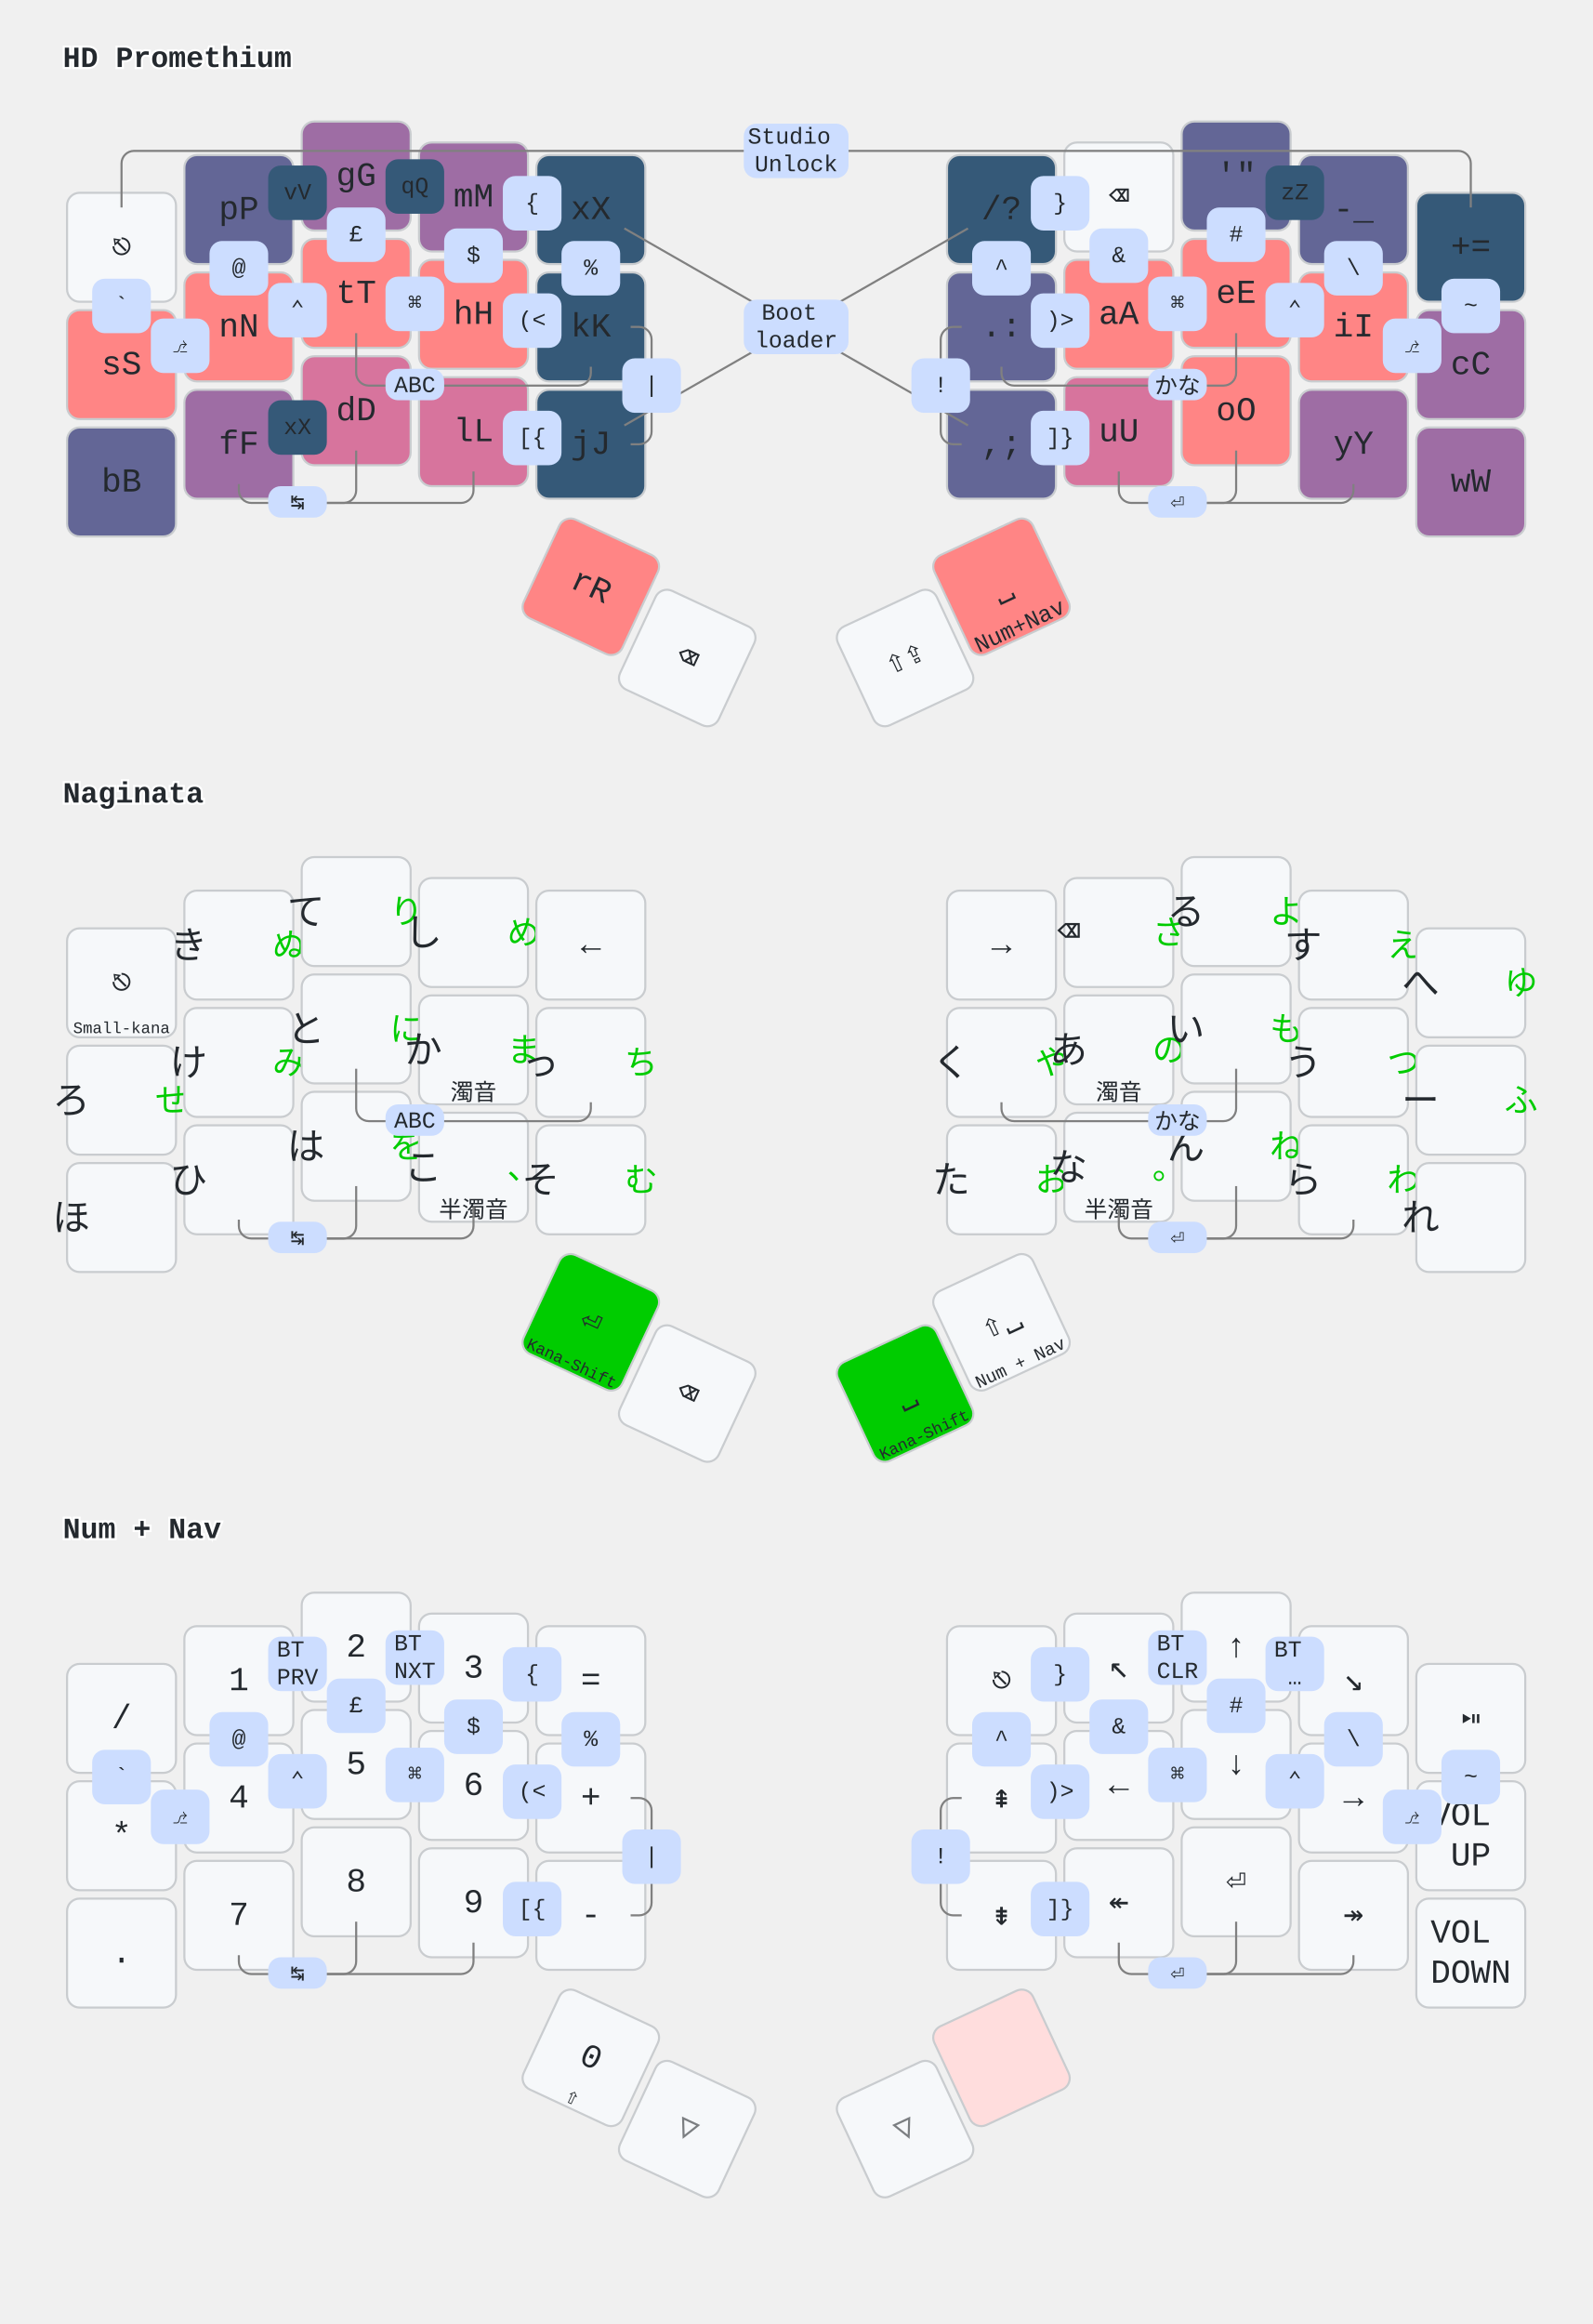
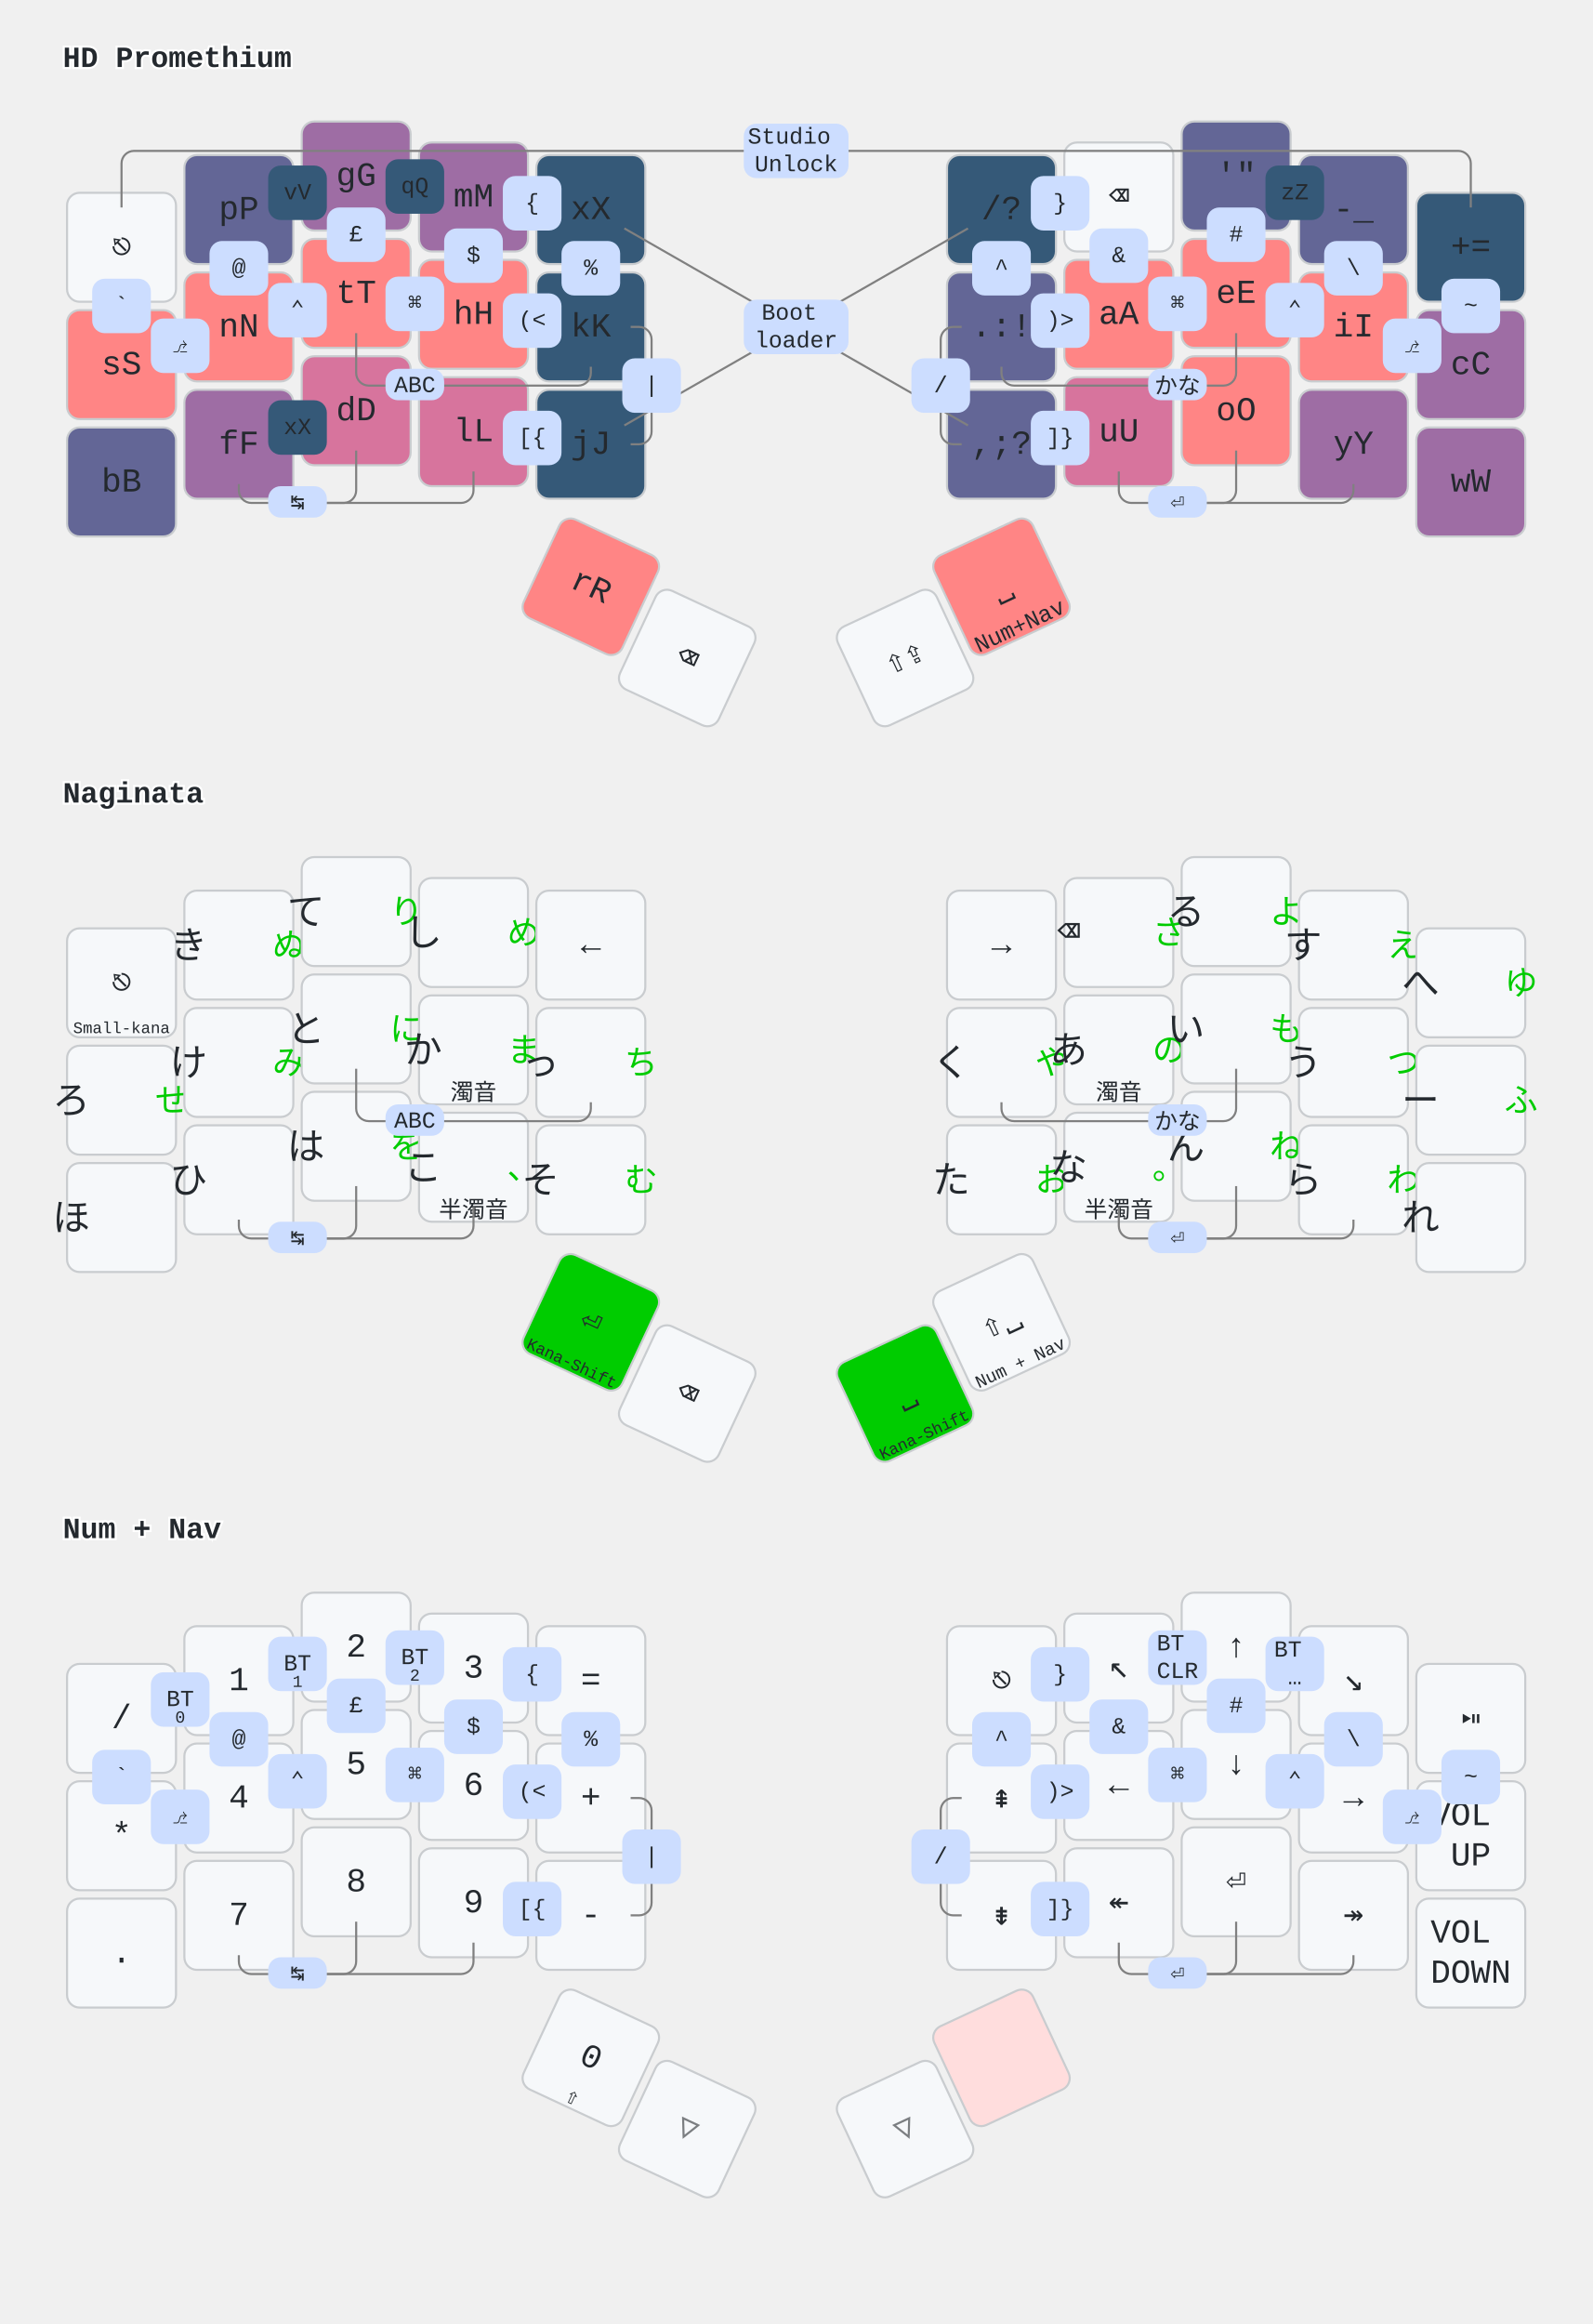
<svg xmlns="http://www.w3.org/2000/svg" width="760" height="1109" viewBox="0 0 760 1109" class="keymap">
  <style>/* inherit to force styles through use tags*/
svg path {
    fill: inherit;
}
/* font and background color specifications */
svg.keymap {
    font-family: SFMono-Regular,Consolas,Liberation Mono,Menlo,monospace;
    font-size: 14px;
    font-kerning: normal;
    text-rendering: optimizeLegibility;
    fill: #24292e;
}

/* default key styling */
rect.key {
    fill: #f6f8fa;
    stroke: #c9cccf;
    stroke-width: 1;
}

/* color accent for combo boxes */
rect.combo {
    fill: #cdf;
}

/* color accent for held keys */
rect.held, rect.combo.held {
    fill: #fdd;
}

/* color accent for ghost (optional) keys */
rect.ghost, rect.combo.ghost {
    stroke-dasharray: 4, 4;
    stroke-width: 2;
}

text {
    text-anchor: middle;
    dominant-baseline: middle;
}

/* styling for layer labels */
text.label {
    font-weight: bold;
    text-anchor: start;
    stroke: white;
    stroke-width: 2;
    paint-order: stroke;
}

text.tap {
    font-size: 16px;
}

/* styling for combo tap, and key hold/shifted label text */
text.combo, text.hold, text.shifted {
    font-size: 11px;
}

text.hold {
    text-anchor: middle;
    dominant-baseline: auto;
}

text.shifted {
    text-anchor: middle;
    dominant-baseline: hanging;
}

/* styling for hold/shifted label text in combo box */
text.combo.hold, text.combo.shifted {
    font-size: 8px;
}

/* lighter symbol for transparent keys */
text.trans {
    fill: #7b7e81;
}

/* styling for combo dendrons */
path.combo {
    stroke-width: 1;
    stroke: gray;
    fill: none;
}

/* Start Tabler Icons Cleanup */
/* cannot use height/width with glyphs */
.icon-tabler &gt; path {
    fill: inherit;
    stroke: inherit;
}
/* hide tabler's default box */
.icon-tabler &gt; path[stroke="none"][fill="none"] {
    visibility: collapse;
}

rect.low {
    fill: #355978;
}
rect.medium-low {
    fill: #636696;
}
rect.medium {
    fill: #9E6DA4;
}
rect.medium-high {
    fill: #D7749D;
}
rect.high {
    fill: #FF8585;
}

/* green styling for Naginata kana-shift */
rect.kshift {
    fill: #00CC00;
}
text.left {
    font-size: 18px;
    translate: 16px 7px;
}
text.right {
    fill: #00CC00;
    font-size: 16px;
    translate: -16px -10px;
}
</style>
  <g transform="translate(30, 0)" class="layer-HD Promethium">
    <text x="0" y="28" class="label" id="HD-Promethium">HD Promethium</text>
    <g transform="translate(0, 56)">
      <g transform="translate(28, 62)" class="key keypos-0">
        <rect rx="6" ry="6" x="-26" y="-26" width="52" height="52" class="key" />
        <text x="0" y="0" class="key tap">⎋</text>
      </g>
      <g transform="translate(84, 44)" class="key medium-low keypos-1">
        <rect rx="6" ry="6" x="-26" y="-26" width="52" height="52" class="key medium-low" />
        <text x="0" y="0" class="key medium-low tap">pP</text>
      </g>
      <g transform="translate(140, 28)" class="key medium keypos-2">
        <rect rx="6" ry="6" x="-26" y="-26" width="52" height="52" class="key medium" />
        <text x="0" y="0" class="key medium tap">gG</text>
      </g>
      <g transform="translate(196, 38)" class="key medium keypos-3">
        <rect rx="6" ry="6" x="-26" y="-26" width="52" height="52" class="key medium" />
        <text x="0" y="0" class="key medium tap">mM</text>
      </g>
      <g transform="translate(252, 44)" class="key low keypos-4">
        <rect rx="6" ry="6" x="-26" y="-26" width="52" height="52" class="key low" />
        <text x="0" y="0" class="key low tap">xX</text>
      </g>
      <g transform="translate(448, 44)" class="key low keypos-5">
        <rect rx="6" ry="6" x="-26" y="-26" width="52" height="52" class="key low" />
        <text x="0" y="0" class="key low tap">/?</text>
      </g>
      <g transform="translate(504, 38)" class="key keypos-6">
        <rect rx="6" ry="6" x="-26" y="-26" width="52" height="52" class="key" />
        <text x="0" y="0" class="key tap">⌫</text>
      </g>
      <g transform="translate(560, 28)" class="key medium-low keypos-7">
        <rect rx="6" ry="6" x="-26" y="-26" width="52" height="52" class="key medium-low" />
        <text x="0" y="0" class="key medium-low tap">'"</text>
      </g>
      <g transform="translate(616, 44)" class="key medium-low keypos-8">
        <rect rx="6" ry="6" x="-26" y="-26" width="52" height="52" class="key medium-low" />
        <text x="0" y="0" class="key medium-low tap">-_</text>
      </g>
      <g transform="translate(672, 62)" class="key low keypos-9">
        <rect rx="6" ry="6" x="-26" y="-26" width="52" height="52" class="key low" />
        <text x="0" y="0" class="key low tap">+=</text>
      </g>
      <g transform="translate(28, 118)" class="key high keypos-10">
        <rect rx="6" ry="6" x="-26" y="-26" width="52" height="52" class="key high" />
        <text x="0" y="0" class="key high tap">sS</text>
      </g>
      <g transform="translate(84, 100)" class="key high keypos-11">
        <rect rx="6" ry="6" x="-26" y="-26" width="52" height="52" class="key high" />
        <text x="0" y="0" class="key high tap">nN</text>
      </g>
      <g transform="translate(140, 84)" class="key high keypos-12">
        <rect rx="6" ry="6" x="-26" y="-26" width="52" height="52" class="key high" />
        <text x="0" y="0" class="key high tap">tT</text>
      </g>
      <g transform="translate(196, 94)" class="key high keypos-13">
        <rect rx="6" ry="6" x="-26" y="-26" width="52" height="52" class="key high" />
        <text x="0" y="0" class="key high tap">hH</text>
      </g>
      <g transform="translate(252, 100)" class="key low keypos-14">
        <rect rx="6" ry="6" x="-26" y="-26" width="52" height="52" class="key low" />
        <text x="0" y="0" class="key low tap">kK</text>
      </g>
      <g transform="translate(448, 100)" class="key medium-low keypos-15">
        <rect rx="6" ry="6" x="-26" y="-26" width="52" height="52" class="key medium-low" />
-         <text x="0" y="0" class="key medium-low tap">.:</text>
+         <text x="0" y="0" class="key medium-low tap">.:!</text>
      </g>
      <g transform="translate(504, 94)" class="key high keypos-16">
        <rect rx="6" ry="6" x="-26" y="-26" width="52" height="52" class="key high" />
        <text x="0" y="0" class="key high tap">aA</text>
      </g>
      <g transform="translate(560, 84)" class="key high keypos-17">
        <rect rx="6" ry="6" x="-26" y="-26" width="52" height="52" class="key high" />
        <text x="0" y="0" class="key high tap">eE</text>
      </g>
      <g transform="translate(616, 100)" class="key high keypos-18">
        <rect rx="6" ry="6" x="-26" y="-26" width="52" height="52" class="key high" />
        <text x="0" y="0" class="key high tap">iI</text>
      </g>
      <g transform="translate(672, 118)" class="key medium keypos-19">
        <rect rx="6" ry="6" x="-26" y="-26" width="52" height="52" class="key medium" />
        <text x="0" y="0" class="key medium tap">cC</text>
      </g>
      <g transform="translate(28, 174)" class="key medium-low keypos-20">
        <rect rx="6" ry="6" x="-26" y="-26" width="52" height="52" class="key medium-low" />
        <text x="0" y="0" class="key medium-low tap">bB</text>
      </g>
      <g transform="translate(84, 156)" class="key medium keypos-21">
        <rect rx="6" ry="6" x="-26" y="-26" width="52" height="52" class="key medium" />
        <text x="0" y="0" class="key medium tap">fF</text>
      </g>
      <g transform="translate(140, 140)" class="key medium-high keypos-22">
        <rect rx="6" ry="6" x="-26" y="-26" width="52" height="52" class="key medium-high" />
        <text x="0" y="0" class="key medium-high tap">dD</text>
      </g>
      <g transform="translate(196, 150)" class="key medium-high keypos-23">
        <rect rx="6" ry="6" x="-26" y="-26" width="52" height="52" class="key medium-high" />
        <text x="0" y="0" class="key medium-high tap">lL</text>
      </g>
      <g transform="translate(252, 156)" class="key low keypos-24">
        <rect rx="6" ry="6" x="-26" y="-26" width="52" height="52" class="key low" />
        <text x="0" y="0" class="key low tap">jJ</text>
      </g>
      <g transform="translate(448, 156)" class="key medium-low keypos-25">
        <rect rx="6" ry="6" x="-26" y="-26" width="52" height="52" class="key medium-low" />
-         <text x="0" y="0" class="key medium-low tap">,;</text>
+         <text x="0" y="0" class="key medium-low tap">,;?</text>
      </g>
      <g transform="translate(504, 150)" class="key medium-high keypos-26">
        <rect rx="6" ry="6" x="-26" y="-26" width="52" height="52" class="key medium-high" />
        <text x="0" y="0" class="key medium-high tap">uU</text>
      </g>
      <g transform="translate(560, 140)" class="key high keypos-27">
        <rect rx="6" ry="6" x="-26" y="-26" width="52" height="52" class="key high" />
        <text x="0" y="0" class="key high tap">oO</text>
      </g>
      <g transform="translate(616, 156)" class="key medium keypos-28">
        <rect rx="6" ry="6" x="-26" y="-26" width="52" height="52" class="key medium" />
        <text x="0" y="0" class="key medium tap">yY</text>
      </g>
      <g transform="translate(672, 174)" class="key medium keypos-29">
        <rect rx="6" ry="6" x="-26" y="-26" width="52" height="52" class="key medium" />
        <text x="0" y="0" class="key medium tap">wW</text>
      </g>
      <g transform="translate(252, 224) rotate(25.0)" class="key high keypos-30">
        <rect rx="6" ry="6" x="-26" y="-26" width="52" height="52" class="key high" />
        <text x="0" y="0" class="key high tap">rR</text>
      </g>
      <g transform="translate(298, 258) rotate(25.0)" class="key keypos-31">
        <rect rx="6" ry="6" x="-26" y="-26" width="52" height="52" class="key" />
        <text x="0" y="0" class="key tap">⌫</text>
      </g>
      <g transform="translate(402, 258) rotate(-25.0)" class="key keypos-32">
        <rect rx="6" ry="6" x="-26" y="-26" width="52" height="52" class="key" />
        <text x="0" y="0" class="key tap">⇧⇪</text>
      </g>
      <g transform="translate(448, 224) rotate(-25.0)" class="key high keypos-33">
        <rect rx="6" ry="6" x="-26" y="-26" width="52" height="52" class="key high" />
        <text x="0" y="0" class="key high tap">⎵</text>
        <text x="0" y="24" class="key high hold">Num+Nav</text>
      </g>
      <g class="combo combopos-0">
        <path d="M350,16 h-316 a6.0,6.0 0 0 0 -6.0,6.0 v21" class="combo" />
        <path d="M350,16 h316 a6.0,6.0 0 0 1 6.0,6.0 v21" class="combo" />
        <rect rx="6" ry="6" x="325" y="3" width="50" height="26" class="combo" />
        <text x="350" y="16" class="combo tap">
          <tspan x="350" dy="-0.6em">Studio</tspan>
          <tspan x="350" dy="1.2em">Unlock</tspan>
        </text>
      </g>
      <g class="combo combopos-1">
        <path d="M350,100 l-82,-47" class="combo" />
        <path d="M350,100 l82,-47" class="combo" />
        <path d="M350,100 l-82,47" class="combo" />
        <path d="M350,100 l82,47" class="combo" />
        <rect rx="6" ry="6" x="325" y="87" width="50" height="26" class="combo" />
        <text x="350" y="100" class="combo tap">
          <tspan x="350" dy="-0.6em">Boot</tspan>
          <tspan x="350" dy="1.2em">loader</tspan>
        </text>
      </g>
      <g class="combo combopos-2">
        <path d="M532,128 h-78 a6.0,6.0 0 0 1 -6.0,-6.0 v-3" class="combo" />
        <path d="M532,128 h22 a6.0,6.0 0 0 0 6.0,-6.0 v-19" class="combo" />
        <rect rx="6" ry="6" x="518" y="120" width="28" height="15" class="combo" />
        <text x="532" y="128" class="combo tap">かな</text>
      </g>
      <g class="combo combopos-3">
        <path d="M168,128 h78 a6.0,6.0 0 0 0 6.0,-6.0 v-3" class="combo" />
        <path d="M168,128 h-22 a6.0,6.0 0 0 1 -6.0,-6.0 v-19" class="combo" />
        <rect rx="6" ry="6" x="154" y="120" width="28" height="15" class="combo" />
        <text x="168" y="128" class="combo tap">ABC</text>
      </g>
      <g class="combo combopos-4">
        <path d="M112,184 h78 a6.0,6.0 0 0 0 6.0,-6.0 v-9" class="combo" />
        <path d="M112,184 h22 a6.0,6.0 0 0 0 6.0,-6.0 v-19" class="combo" />
        <path d="M112,184 h-22 a6.0,6.0 0 0 1 -6.0,-6.0 v-3" class="combo" />
        <rect rx="6" ry="6" x="98" y="176" width="28" height="15" class="combo" />
        <text x="112" y="184" class="combo tap">↹</text>
      </g>
      <g class="combo combopos-5">
        <path d="M532,184 h-22 a6.0,6.0 0 0 1 -6.0,-6.0 v-9" class="combo" />
        <path d="M532,184 h22 a6.0,6.0 0 0 0 6.0,-6.0 v-19" class="combo" />
        <path d="M532,184 h78 a6.0,6.0 0 0 0 6.0,-6.0 v-3" class="combo" />
        <rect rx="6" ry="6" x="518" y="176" width="28" height="15" class="combo" />
        <text x="532" y="184" class="combo tap">⏎</text>
      </g>
      <g class="combo combopos-6">
        <rect rx="6" ry="6" x="42" y="96" width="28" height="26" class="combo" />
        <text x="56" y="109" class="combo tap">⎇</text>
      </g>
      <g class="combo combopos-7">
        <rect rx="6" ry="6" x="98" y="79" width="28" height="26" class="combo" />
        <text x="112" y="92" class="combo tap">⌃</text>
      </g>
      <g class="combo combopos-8">
        <rect rx="6" ry="6" x="154" y="76" width="28" height="26" class="combo" />
        <text x="168" y="89" class="combo tap">⌘</text>
      </g>
      <g class="combo combopos-9">
        <rect rx="6" ry="6" x="630" y="96" width="28" height="26" class="combo" />
        <text x="644" y="109" class="combo tap">⎇</text>
      </g>
      <g class="combo combopos-10">
        <rect rx="6" ry="6" x="574" y="79" width="28" height="26" class="combo" />
        <text x="588" y="92" class="combo tap">⌃</text>
      </g>
      <g class="combo combopos-11">
        <rect rx="6" ry="6" x="518" y="76" width="28" height="26" class="combo" />
        <text x="532" y="89" class="combo tap">⌘</text>
      </g>
      <g class="combo low combopos-12">
        <rect rx="6" ry="6" x="154" y="20" width="28" height="26" class="combo low" />
        <text x="168" y="33" class="combo low tap">qQ</text>
      </g>
      <g class="combo low combopos-13">
        <rect rx="6" ry="6" x="574" y="23" width="28" height="26" class="combo low" />
        <text x="588" y="36" class="combo low tap">zZ</text>
      </g>
      <g class="combo low combopos-14">
        <rect rx="6" ry="6" x="98" y="23" width="28" height="26" class="combo low" />
        <text x="112" y="36" class="combo low tap">vV</text>
      </g>
      <g class="combo low combopos-15">
        <rect rx="6" ry="6" x="98" y="135" width="28" height="26" class="combo low" />
        <text x="112" y="148" class="combo low tap">xX</text>
      </g>
      <g class="combo combopos-16">
        <rect rx="6" ry="6" x="14" y="77" width="28" height="26" class="combo" />
        <text x="28" y="90" class="combo tap">`</text>
      </g>
      <g class="combo combopos-17">
        <rect rx="6" ry="6" x="70" y="59" width="28" height="26" class="combo" />
        <text x="84" y="72" class="combo tap">@</text>
      </g>
      <g class="combo combopos-18">
        <rect rx="6" ry="6" x="126" y="43" width="28" height="26" class="combo" />
        <text x="140" y="56" class="combo tap">£</text>
      </g>
      <g class="combo combopos-19">
        <rect rx="6" ry="6" x="182" y="53" width="28" height="26" class="combo" />
        <text x="196" y="66" class="combo tap">$</text>
      </g>
      <g class="combo combopos-20">
        <rect rx="6" ry="6" x="238" y="59" width="28" height="26" class="combo" />
        <text x="252" y="72" class="combo tap">%</text>
      </g>
      <g class="combo combopos-21">
        <path d="M281,128 v-22 a6.0,6.0 0 0 0 -6.0,-6.0 h-4" class="combo" />
        <path d="M281,128 v22 a6.0,6.0 0 0 1 -6.0,6.0 h-4" class="combo" />
        <rect rx="6" ry="6" x="267" y="115" width="28" height="26" class="combo" />
        <text x="281" y="128" class="combo tap">|</text>
      </g>
      <g class="combo combopos-22">
        <path d="M419,128 v-22 a6.0,6.0 0 0 1 6.0,-6.0 h4" class="combo" />
        <path d="M419,128 v22 a6.0,6.0 0 0 0 6.0,6.0 h4" class="combo" />
        <rect rx="6" ry="6" x="405" y="115" width="28" height="26" class="combo" />
-         <text x="419" y="128" class="combo tap">!</text>
+         <text x="419" y="128" class="combo tap">/</text>
      </g>
      <g class="combo combopos-23">
        <rect rx="6" ry="6" x="434" y="59" width="28" height="26" class="combo" />
        <text x="448" y="72" class="combo tap">^</text>
      </g>
      <g class="combo combopos-24">
        <rect rx="6" ry="6" x="490" y="53" width="28" height="26" class="combo" />
        <text x="504" y="66" class="combo tap">&amp;</text>
      </g>
      <g class="combo combopos-25">
        <rect rx="6" ry="6" x="546" y="43" width="28" height="26" class="combo" />
        <text x="560" y="56" class="combo tap">#</text>
      </g>
      <g class="combo combopos-26">
        <rect rx="6" ry="6" x="602" y="59" width="28" height="26" class="combo" />
        <text x="616" y="72" class="combo tap">\</text>
      </g>
      <g class="combo combopos-27">
        <rect rx="6" ry="6" x="658" y="77" width="28" height="26" class="combo" />
        <text x="672" y="90" class="combo tap">~</text>
      </g>
      <g class="combo combopos-28">
        <rect rx="6" ry="6" x="210" y="28" width="28" height="26" class="combo" />
        <text x="224" y="41" class="combo tap">{</text>
      </g>
      <g class="combo combopos-29">
        <rect rx="6" ry="6" x="462" y="28" width="28" height="26" class="combo" />
        <text x="476" y="41" class="combo tap">}</text>
      </g>
      <g class="combo combopos-30">
        <rect rx="6" ry="6" x="210" y="84" width="28" height="26" class="combo" />
        <text x="224" y="97" class="combo tap">(&lt;</text>
      </g>
      <g class="combo combopos-31">
        <rect rx="6" ry="6" x="462" y="84" width="28" height="26" class="combo" />
        <text x="476" y="97" class="combo tap">)&gt;</text>
      </g>
      <g class="combo combopos-32">
        <rect rx="6" ry="6" x="210" y="140" width="28" height="26" class="combo" />
        <text x="224" y="153" class="combo tap">[{</text>
      </g>
      <g class="combo combopos-33">
        <rect rx="6" ry="6" x="462" y="140" width="28" height="26" class="combo" />
        <text x="476" y="153" class="combo tap">]}</text>
      </g>
    </g>
  </g>
  <g transform="translate(30, 351)" class="layer-Naginata">
    <text x="0" y="28" class="label" id="Naginata">Naginata</text>
    <g transform="translate(0, 56)">
      <g transform="translate(28, 62)" class="key keypos-0">
        <rect rx="6" ry="6" x="-26" y="-26" width="52" height="52" class="key" />
        <text x="0" y="0" class="key tap">⎋</text>
        <text x="0" y="24" class="key hold">
          <tspan style="font-size: 70%">Small-kana</tspan>
        </text>
      </g>
      <g transform="translate(84, 44)" class="key keypos-1">
        <rect rx="6" ry="6" x="-26" y="-26" width="52" height="52" class="key" />
        <text x="-24" y="0" class="key left">き</text>
        <text x="24" y="0" class="key right">ぬ</text>
      </g>
      <g transform="translate(140, 28)" class="key keypos-2">
        <rect rx="6" ry="6" x="-26" y="-26" width="52" height="52" class="key" />
        <text x="-24" y="0" class="key left">て</text>
        <text x="24" y="0" class="key right">り</text>
      </g>
      <g transform="translate(196, 38)" class="key keypos-3">
        <rect rx="6" ry="6" x="-26" y="-26" width="52" height="52" class="key" />
        <text x="-24" y="0" class="key left">し</text>
        <text x="24" y="0" class="key right">め</text>
      </g>
      <g transform="translate(252, 44)" class="key keypos-4">
        <rect rx="6" ry="6" x="-26" y="-26" width="52" height="52" class="key" />
        <text x="0" y="0" class="key tap">←</text>
      </g>
      <g transform="translate(448, 44)" class="key keypos-5">
        <rect rx="6" ry="6" x="-26" y="-26" width="52" height="52" class="key" />
        <text x="0" y="0" class="key tap">→</text>
      </g>
      <g transform="translate(504, 38)" class="key keypos-6">
        <rect rx="6" ry="6" x="-26" y="-26" width="52" height="52" class="key" />
        <text x="-24" y="0" class="key left">⌫</text>
        <text x="24" y="0" class="key right">さ</text>
      </g>
      <g transform="translate(560, 28)" class="key keypos-7">
        <rect rx="6" ry="6" x="-26" y="-26" width="52" height="52" class="key" />
        <text x="-24" y="0" class="key left">る</text>
        <text x="24" y="0" class="key right">よ</text>
      </g>
      <g transform="translate(616, 44)" class="key keypos-8">
        <rect rx="6" ry="6" x="-26" y="-26" width="52" height="52" class="key" />
        <text x="-24" y="0" class="key left">す</text>
        <text x="24" y="0" class="key right">え</text>
      </g>
      <g transform="translate(672, 62)" class="key keypos-9">
        <rect rx="6" ry="6" x="-26" y="-26" width="52" height="52" class="key" />
        <text x="-24" y="0" class="key left">へ</text>
        <text x="24" y="0" class="key right">ゆ</text>
      </g>
      <g transform="translate(28, 118)" class="key keypos-10">
        <rect rx="6" ry="6" x="-26" y="-26" width="52" height="52" class="key" />
        <text x="-24" y="0" class="key left">ろ</text>
        <text x="24" y="0" class="key right">せ</text>
      </g>
      <g transform="translate(84, 100)" class="key keypos-11">
        <rect rx="6" ry="6" x="-26" y="-26" width="52" height="52" class="key" />
        <text x="-24" y="0" class="key left">け</text>
        <text x="24" y="0" class="key right">み</text>
      </g>
      <g transform="translate(140, 84)" class="key keypos-12">
        <rect rx="6" ry="6" x="-26" y="-26" width="52" height="52" class="key" />
        <text x="-24" y="0" class="key left">と</text>
        <text x="24" y="0" class="key right">に</text>
      </g>
      <g transform="translate(196, 94)" class="key keypos-13">
        <rect rx="6" ry="6" x="-26" y="-26" width="52" height="52" class="key" />
        <text x="0" y="24" class="key hold">濁音</text>
        <text x="-24" y="0" class="key left">か</text>
        <text x="24" y="0" class="key right">ま</text>
      </g>
      <g transform="translate(252, 100)" class="key keypos-14">
        <rect rx="6" ry="6" x="-26" y="-26" width="52" height="52" class="key" />
        <text x="-24" y="0" class="key left">っ</text>
        <text x="24" y="0" class="key right">ち</text>
      </g>
      <g transform="translate(448, 100)" class="key keypos-15">
        <rect rx="6" ry="6" x="-26" y="-26" width="52" height="52" class="key" />
        <text x="-24" y="0" class="key left">く</text>
        <text x="24" y="0" class="key right">や</text>
      </g>
      <g transform="translate(504, 94)" class="key keypos-16">
        <rect rx="6" ry="6" x="-26" y="-26" width="52" height="52" class="key" />
        <text x="0" y="24" class="key hold">濁音</text>
        <text x="-24" y="0" class="key left">あ</text>
        <text x="24" y="0" class="key right">の</text>
      </g>
      <g transform="translate(560, 84)" class="key keypos-17">
        <rect rx="6" ry="6" x="-26" y="-26" width="52" height="52" class="key" />
        <text x="-24" y="0" class="key left">い</text>
        <text x="24" y="0" class="key right">も</text>
      </g>
      <g transform="translate(616, 100)" class="key keypos-18">
        <rect rx="6" ry="6" x="-26" y="-26" width="52" height="52" class="key" />
        <text x="-24" y="0" class="key left">う</text>
        <text x="24" y="0" class="key right">つ</text>
      </g>
      <g transform="translate(672, 118)" class="key keypos-19">
        <rect rx="6" ry="6" x="-26" y="-26" width="52" height="52" class="key" />
        <text x="-24" y="0" class="key left">ー</text>
        <text x="24" y="0" class="key right">ふ</text>
      </g>
      <g transform="translate(28, 174)" class="key keypos-20">
        <rect rx="6" ry="6" x="-26" y="-26" width="52" height="52" class="key" />
        <text x="-24" y="0" class="key left">ほ</text>
      </g>
      <g transform="translate(84, 156)" class="key keypos-21">
        <rect rx="6" ry="6" x="-26" y="-26" width="52" height="52" class="key" />
        <text x="-24" y="0" class="key left">ひ</text>
      </g>
      <g transform="translate(140, 140)" class="key keypos-22">
        <rect rx="6" ry="6" x="-26" y="-26" width="52" height="52" class="key" />
        <text x="-24" y="0" class="key left">は</text>
        <text x="24" y="0" class="key right">を</text>
      </g>
      <g transform="translate(196, 150)" class="key keypos-23">
        <rect rx="6" ry="6" x="-26" y="-26" width="52" height="52" class="key" />
        <text x="0" y="24" class="key hold">半濁音</text>
        <text x="-24" y="0" class="key left">こ</text>
        <text x="24" y="0" class="key right">、</text>
      </g>
      <g transform="translate(252, 156)" class="key keypos-24">
        <rect rx="6" ry="6" x="-26" y="-26" width="52" height="52" class="key" />
        <text x="-24" y="0" class="key left">そ</text>
        <text x="24" y="0" class="key right">む</text>
      </g>
      <g transform="translate(448, 156)" class="key keypos-25">
        <rect rx="6" ry="6" x="-26" y="-26" width="52" height="52" class="key" />
        <text x="-24" y="0" class="key left">た</text>
        <text x="24" y="0" class="key right">お</text>
      </g>
      <g transform="translate(504, 150)" class="key keypos-26">
        <rect rx="6" ry="6" x="-26" y="-26" width="52" height="52" class="key" />
        <text x="0" y="24" class="key hold">半濁音</text>
        <text x="-24" y="0" class="key left">な</text>
        <text x="24" y="0" class="key right">。</text>
      </g>
      <g transform="translate(560, 140)" class="key keypos-27">
        <rect rx="6" ry="6" x="-26" y="-26" width="52" height="52" class="key" />
        <text x="-24" y="0" class="key left">ん</text>
        <text x="24" y="0" class="key right">ね</text>
      </g>
      <g transform="translate(616, 156)" class="key keypos-28">
        <rect rx="6" ry="6" x="-26" y="-26" width="52" height="52" class="key" />
        <text x="-24" y="0" class="key left">ら</text>
        <text x="24" y="0" class="key right">わ</text>
      </g>
      <g transform="translate(672, 174)" class="key keypos-29">
        <rect rx="6" ry="6" x="-26" y="-26" width="52" height="52" class="key" />
        <text x="-24" y="0" class="key left">れ</text>
      </g>
      <g transform="translate(252, 224) rotate(25.0)" class="key kshift keypos-30">
        <rect rx="6" ry="6" x="-26" y="-26" width="52" height="52" class="key kshift" />
        <text x="0" y="0" class="key kshift tap">⏎</text>
        <text x="0" y="24" class="key kshift hold">
          <tspan style="font-size: 70%">Kana-Shift</tspan>
        </text>
      </g>
      <g transform="translate(298, 258) rotate(25.0)" class="key keypos-31">
        <rect rx="6" ry="6" x="-26" y="-26" width="52" height="52" class="key" />
        <text x="0" y="0" class="key tap">⌫</text>
      </g>
      <g transform="translate(402, 258) rotate(-25.0)" class="key kshift keypos-32">
        <rect rx="6" ry="6" x="-26" y="-26" width="52" height="52" class="key kshift" />
        <text x="0" y="0" class="key kshift tap">⎵</text>
        <text x="0" y="24" class="key kshift hold">
          <tspan style="font-size: 70%">Kana-Shift</tspan>
        </text>
      </g>
      <g transform="translate(448, 224) rotate(-25.0)" class="key keypos-33">
        <rect rx="6" ry="6" x="-26" y="-26" width="52" height="52" class="key" />
        <text x="0" y="0" class="key tap">⇧⎵</text>
        <a href="#Num--Nav">
          <text x="0" y="24" class="key hold layer-activator">
            <tspan style="font-size: 78%">Num + Nav</tspan>
          </text>
        </a>
      </g>
      <g class="combo combopos-0">
        <path d="M532,128 h-78 a6.0,6.0 0 0 1 -6.0,-6.0 v-3" class="combo" />
        <path d="M532,128 h22 a6.0,6.0 0 0 0 6.0,-6.0 v-19" class="combo" />
        <rect rx="6" ry="6" x="518" y="120" width="28" height="15" class="combo" />
        <text x="532" y="128" class="combo tap">かな</text>
      </g>
      <g class="combo combopos-1">
        <path d="M168,128 h78 a6.0,6.0 0 0 0 6.0,-6.0 v-3" class="combo" />
        <path d="M168,128 h-22 a6.0,6.0 0 0 1 -6.0,-6.0 v-19" class="combo" />
        <rect rx="6" ry="6" x="154" y="120" width="28" height="15" class="combo" />
        <text x="168" y="128" class="combo tap">ABC</text>
      </g>
      <g class="combo combopos-2">
        <path d="M112,184 h78 a6.0,6.0 0 0 0 6.0,-6.0 v-9" class="combo" />
        <path d="M112,184 h22 a6.0,6.0 0 0 0 6.0,-6.0 v-19" class="combo" />
        <path d="M112,184 h-22 a6.0,6.0 0 0 1 -6.0,-6.0 v-3" class="combo" />
        <rect rx="6" ry="6" x="98" y="176" width="28" height="15" class="combo" />
        <text x="112" y="184" class="combo tap">↹</text>
      </g>
      <g class="combo combopos-3">
        <path d="M532,184 h-22 a6.0,6.0 0 0 1 -6.0,-6.0 v-9" class="combo" />
        <path d="M532,184 h22 a6.0,6.0 0 0 0 6.0,-6.0 v-19" class="combo" />
        <path d="M532,184 h78 a6.0,6.0 0 0 0 6.0,-6.0 v-3" class="combo" />
        <rect rx="6" ry="6" x="518" y="176" width="28" height="15" class="combo" />
        <text x="532" y="184" class="combo tap">⏎</text>
      </g>
    </g>
  </g>
  <g transform="translate(30, 702)" class="layer-Num + Nav">
    <text x="0" y="28" class="label" id="Num--Nav">Num + Nav</text>
    <g transform="translate(0, 56)">
      <g transform="translate(28, 62)" class="key keypos-0">
        <rect rx="6" ry="6" x="-26" y="-26" width="52" height="52" class="key" />
        <text x="0" y="0" class="key tap">/</text>
      </g>
      <g transform="translate(84, 44)" class="key keypos-1">
        <rect rx="6" ry="6" x="-26" y="-26" width="52" height="52" class="key" />
        <text x="0" y="0" class="key tap">1</text>
      </g>
      <g transform="translate(140, 28)" class="key keypos-2">
        <rect rx="6" ry="6" x="-26" y="-26" width="52" height="52" class="key" />
        <text x="0" y="0" class="key tap">2</text>
      </g>
      <g transform="translate(196, 38)" class="key keypos-3">
        <rect rx="6" ry="6" x="-26" y="-26" width="52" height="52" class="key" />
        <text x="0" y="0" class="key tap">3</text>
      </g>
      <g transform="translate(252, 44)" class="key keypos-4">
        <rect rx="6" ry="6" x="-26" y="-26" width="52" height="52" class="key" />
        <text x="0" y="0" class="key tap">=</text>
      </g>
      <g transform="translate(448, 44)" class="key keypos-5">
        <rect rx="6" ry="6" x="-26" y="-26" width="52" height="52" class="key" />
        <text x="0" y="0" class="key tap">⎋</text>
      </g>
      <g transform="translate(504, 38)" class="key keypos-6">
        <rect rx="6" ry="6" x="-26" y="-26" width="52" height="52" class="key" />
        <text x="0" y="0" class="key tap">↖</text>
      </g>
      <g transform="translate(560, 28)" class="key keypos-7">
        <rect rx="6" ry="6" x="-26" y="-26" width="52" height="52" class="key" />
        <text x="0" y="0" class="key tap">↑</text>
      </g>
      <g transform="translate(616, 44)" class="key keypos-8">
        <rect rx="6" ry="6" x="-26" y="-26" width="52" height="52" class="key" />
        <text x="0" y="0" class="key tap">↘</text>
      </g>
      <g transform="translate(672, 62)" class="key keypos-9">
        <rect rx="6" ry="6" x="-26" y="-26" width="52" height="52" class="key" />
        <text x="0" y="0" class="key tap">⏯</text>
      </g>
      <g transform="translate(28, 118)" class="key keypos-10">
        <rect rx="6" ry="6" x="-26" y="-26" width="52" height="52" class="key" />
        <text x="0" y="0" class="key tap">*</text>
      </g>
      <g transform="translate(84, 100)" class="key keypos-11">
        <rect rx="6" ry="6" x="-26" y="-26" width="52" height="52" class="key" />
        <text x="0" y="0" class="key tap">4</text>
      </g>
      <g transform="translate(140, 84)" class="key keypos-12">
        <rect rx="6" ry="6" x="-26" y="-26" width="52" height="52" class="key" />
        <text x="0" y="0" class="key tap">5</text>
      </g>
      <g transform="translate(196, 94)" class="key keypos-13">
        <rect rx="6" ry="6" x="-26" y="-26" width="52" height="52" class="key" />
        <text x="0" y="0" class="key tap">6</text>
      </g>
      <g transform="translate(252, 100)" class="key keypos-14">
        <rect rx="6" ry="6" x="-26" y="-26" width="52" height="52" class="key" />
        <text x="0" y="0" class="key tap">+</text>
      </g>
      <g transform="translate(448, 100)" class="key keypos-15">
        <rect rx="6" ry="6" x="-26" y="-26" width="52" height="52" class="key" />
        <text x="0" y="0" class="key tap">⇞</text>
      </g>
      <g transform="translate(504, 94)" class="key keypos-16">
        <rect rx="6" ry="6" x="-26" y="-26" width="52" height="52" class="key" />
        <text x="0" y="0" class="key tap">←</text>
      </g>
      <g transform="translate(560, 84)" class="key keypos-17">
        <rect rx="6" ry="6" x="-26" y="-26" width="52" height="52" class="key" />
        <text x="0" y="0" class="key tap">↓</text>
      </g>
      <g transform="translate(616, 100)" class="key keypos-18">
        <rect rx="6" ry="6" x="-26" y="-26" width="52" height="52" class="key" />
        <text x="0" y="0" class="key tap">→</text>
      </g>
      <g transform="translate(672, 118)" class="key keypos-19">
        <rect rx="6" ry="6" x="-26" y="-26" width="52" height="52" class="key" />
        <text x="0" y="0" class="key tap">
          <tspan x="0" dy="-0.6em">VOL</tspan>
          <tspan x="0" dy="1.2em">UP</tspan>
        </text>
      </g>
      <g transform="translate(28, 174)" class="key keypos-20">
        <rect rx="6" ry="6" x="-26" y="-26" width="52" height="52" class="key" />
        <text x="0" y="0" class="key tap">.</text>
      </g>
      <g transform="translate(84, 156)" class="key keypos-21">
        <rect rx="6" ry="6" x="-26" y="-26" width="52" height="52" class="key" />
        <text x="0" y="0" class="key tap">7</text>
      </g>
      <g transform="translate(140, 140)" class="key keypos-22">
        <rect rx="6" ry="6" x="-26" y="-26" width="52" height="52" class="key" />
        <text x="0" y="0" class="key tap">8</text>
      </g>
      <g transform="translate(196, 150)" class="key keypos-23">
        <rect rx="6" ry="6" x="-26" y="-26" width="52" height="52" class="key" />
        <text x="0" y="0" class="key tap">9</text>
      </g>
      <g transform="translate(252, 156)" class="key keypos-24">
        <rect rx="6" ry="6" x="-26" y="-26" width="52" height="52" class="key" />
        <text x="0" y="0" class="key tap">-</text>
      </g>
      <g transform="translate(448, 156)" class="key keypos-25">
        <rect rx="6" ry="6" x="-26" y="-26" width="52" height="52" class="key" />
        <text x="0" y="0" class="key tap">⇟</text>
      </g>
      <g transform="translate(504, 150)" class="key keypos-26">
        <rect rx="6" ry="6" x="-26" y="-26" width="52" height="52" class="key" />
        <text x="0" y="0" class="key tap">↞</text>
      </g>
      <g transform="translate(560, 140)" class="key keypos-27">
        <rect rx="6" ry="6" x="-26" y="-26" width="52" height="52" class="key" />
        <text x="0" y="0" class="key tap">⏎</text>
      </g>
      <g transform="translate(616, 156)" class="key keypos-28">
        <rect rx="6" ry="6" x="-26" y="-26" width="52" height="52" class="key" />
        <text x="0" y="0" class="key tap">↠</text>
      </g>
      <g transform="translate(672, 174)" class="key keypos-29">
        <rect rx="6" ry="6" x="-26" y="-26" width="52" height="52" class="key" />
        <text x="0" y="0" class="key tap">
          <tspan x="0" dy="-0.6em">VOL</tspan>
          <tspan x="0" dy="1.2em">DOWN</tspan>
        </text>
      </g>
      <g transform="translate(252, 224) rotate(25.0)" class="key keypos-30">
        <rect rx="6" ry="6" x="-26" y="-26" width="52" height="52" class="key" />
        <text x="0" y="0" class="key tap">0</text>
        <text x="0" y="24" class="key hold">⇧</text>
      </g>
      <g transform="translate(298, 258) rotate(25.0)" class="key trans keypos-31">
        <rect rx="6" ry="6" x="-26" y="-26" width="52" height="52" class="key trans" />
        <text x="0" y="0" class="key trans tap">▽</text>
      </g>
      <g transform="translate(402, 258) rotate(-25.0)" class="key trans keypos-32">
        <rect rx="6" ry="6" x="-26" y="-26" width="52" height="52" class="key trans" />
        <text x="0" y="0" class="key trans tap">▽</text>
      </g>
      <g transform="translate(448, 224) rotate(-25.0)" class="key held keypos-33">
        <rect rx="6" ry="6" x="-26" y="-26" width="52" height="52" class="key held" />
      </g>
      <g class="combo combopos-0">
        <path d="M112,184 h78 a6.0,6.0 0 0 0 6.0,-6.0 v-9" class="combo" />
        <path d="M112,184 h22 a6.0,6.0 0 0 0 6.0,-6.0 v-19" class="combo" />
        <path d="M112,184 h-22 a6.0,6.0 0 0 1 -6.0,-6.0 v-3" class="combo" />
        <rect rx="6" ry="6" x="98" y="176" width="28" height="15" class="combo" />
        <text x="112" y="184" class="combo tap">↹</text>
      </g>
      <g class="combo combopos-1">
        <path d="M532,184 h-22 a6.0,6.0 0 0 1 -6.0,-6.0 v-9" class="combo" />
        <path d="M532,184 h22 a6.0,6.0 0 0 0 6.0,-6.0 v-19" class="combo" />
        <path d="M532,184 h78 a6.0,6.0 0 0 0 6.0,-6.0 v-3" class="combo" />
        <rect rx="6" ry="6" x="518" y="176" width="28" height="15" class="combo" />
        <text x="532" y="184" class="combo tap">⏎</text>
      </g>
      <g class="combo combopos-2">
        <rect rx="6" ry="6" x="42" y="96" width="28" height="26" class="combo" />
        <text x="56" y="109" class="combo tap">⎇</text>
      </g>
      <g class="combo combopos-3">
        <rect rx="6" ry="6" x="98" y="79" width="28" height="26" class="combo" />
        <text x="112" y="92" class="combo tap">⌃</text>
      </g>
      <g class="combo combopos-4">
        <rect rx="6" ry="6" x="154" y="76" width="28" height="26" class="combo" />
        <text x="168" y="89" class="combo tap">⌘</text>
      </g>
      <g class="combo combopos-5">
        <rect rx="6" ry="6" x="630" y="96" width="28" height="26" class="combo" />
        <text x="644" y="109" class="combo tap">⎇</text>
      </g>
      <g class="combo combopos-6">
        <rect rx="6" ry="6" x="574" y="79" width="28" height="26" class="combo" />
        <text x="588" y="92" class="combo tap">⌃</text>
      </g>
      <g class="combo combopos-7">
        <rect rx="6" ry="6" x="518" y="76" width="28" height="26" class="combo" />
        <text x="532" y="89" class="combo tap">⌘</text>
      </g>
      <g class="combo combopos-8">
        <rect rx="6" ry="6" x="14" y="77" width="28" height="26" class="combo" />
        <text x="28" y="90" class="combo tap">`</text>
      </g>
      <g class="combo combopos-9">
        <rect rx="6" ry="6" x="70" y="59" width="28" height="26" class="combo" />
        <text x="84" y="72" class="combo tap">@</text>
      </g>
      <g class="combo combopos-10">
        <rect rx="6" ry="6" x="126" y="43" width="28" height="26" class="combo" />
        <text x="140" y="56" class="combo tap">£</text>
      </g>
      <g class="combo combopos-11">
        <rect rx="6" ry="6" x="182" y="53" width="28" height="26" class="combo" />
        <text x="196" y="66" class="combo tap">$</text>
      </g>
      <g class="combo combopos-12">
        <rect rx="6" ry="6" x="238" y="59" width="28" height="26" class="combo" />
        <text x="252" y="72" class="combo tap">%</text>
      </g>
      <g class="combo combopos-13">
        <path d="M281,128 v-22 a6.0,6.0 0 0 0 -6.0,-6.0 h-4" class="combo" />
        <path d="M281,128 v22 a6.0,6.0 0 0 1 -6.0,6.0 h-4" class="combo" />
        <rect rx="6" ry="6" x="267" y="115" width="28" height="26" class="combo" />
        <text x="281" y="128" class="combo tap">|</text>
      </g>
      <g class="combo combopos-14">
        <path d="M419,128 v-22 a6.0,6.0 0 0 1 6.0,-6.0 h4" class="combo" />
        <path d="M419,128 v22 a6.0,6.0 0 0 0 6.0,6.0 h4" class="combo" />
        <rect rx="6" ry="6" x="405" y="115" width="28" height="26" class="combo" />
-         <text x="419" y="128" class="combo tap">!</text>
+         <text x="419" y="128" class="combo tap">/</text>
      </g>
      <g class="combo combopos-15">
        <rect rx="6" ry="6" x="434" y="59" width="28" height="26" class="combo" />
        <text x="448" y="72" class="combo tap">^</text>
      </g>
      <g class="combo combopos-16">
        <rect rx="6" ry="6" x="490" y="53" width="28" height="26" class="combo" />
        <text x="504" y="66" class="combo tap">&amp;</text>
      </g>
      <g class="combo combopos-17">
        <rect rx="6" ry="6" x="546" y="43" width="28" height="26" class="combo" />
        <text x="560" y="56" class="combo tap">#</text>
      </g>
      <g class="combo combopos-18">
        <rect rx="6" ry="6" x="602" y="59" width="28" height="26" class="combo" />
        <text x="616" y="72" class="combo tap">\</text>
      </g>
      <g class="combo combopos-19">
        <rect rx="6" ry="6" x="658" y="77" width="28" height="26" class="combo" />
        <text x="672" y="90" class="combo tap">~</text>
      </g>
      <g class="combo combopos-20">
        <rect rx="6" ry="6" x="210" y="28" width="28" height="26" class="combo" />
        <text x="224" y="41" class="combo tap">{</text>
      </g>
      <g class="combo combopos-21">
        <rect rx="6" ry="6" x="462" y="28" width="28" height="26" class="combo" />
        <text x="476" y="41" class="combo tap">}</text>
      </g>
      <g class="combo combopos-22">
        <rect rx="6" ry="6" x="210" y="84" width="28" height="26" class="combo" />
        <text x="224" y="97" class="combo tap">(&lt;</text>
      </g>
      <g class="combo combopos-23">
        <rect rx="6" ry="6" x="462" y="84" width="28" height="26" class="combo" />
        <text x="476" y="97" class="combo tap">)&gt;</text>
      </g>
      <g class="combo combopos-24">
        <rect rx="6" ry="6" x="210" y="140" width="28" height="26" class="combo" />
        <text x="224" y="153" class="combo tap">[{</text>
      </g>
      <g class="combo combopos-25">
        <rect rx="6" ry="6" x="462" y="140" width="28" height="26" class="combo" />
        <text x="476" y="153" class="combo tap">]}</text>
      </g>
      <g class="combo combopos-26">
+         <rect rx="6" ry="6" x="42" y="40" width="28" height="26" class="combo" />
+         <text x="56" y="53" class="combo tap">BT</text>
+         <text x="56" y="64" class="combo hold">0</text>
+       </g>
+       <g class="combo combopos-27">
        <rect rx="6" ry="6" x="98" y="23" width="28" height="26" class="combo" />
-         <text x="112" y="36" class="combo tap">
-           <tspan x="112" dy="-0.6em">BT</tspan>
-           <tspan x="112" dy="1.2em">PRV</tspan>
-         </text>
-       </g>
-       <g class="combo combopos-27">
+         <text x="112" y="36" class="combo tap">BT</text>
+         <text x="112" y="47" class="combo hold">1</text>
+       </g>
+       <g class="combo combopos-28">
        <rect rx="6" ry="6" x="154" y="20" width="28" height="26" class="combo" />
-         <text x="168" y="33" class="combo tap">
-           <tspan x="168" dy="-0.6em">BT</tspan>
-           <tspan x="168" dy="1.2em">NXT</tspan>
-         </text>
-       </g>
-       <g class="combo combopos-28">
+         <text x="168" y="33" class="combo tap">BT</text>
+         <text x="168" y="44" class="combo hold">2</text>
+       </g>
+       <g class="combo combopos-29">
        <rect rx="6" ry="6" x="518" y="20" width="28" height="26" class="combo" />
        <text x="532" y="33" class="combo tap">
          <tspan x="532" dy="-0.6em">BT</tspan>
          <tspan x="532" dy="1.2em">CLR</tspan>
        </text>
      </g>
-       <g class="combo combopos-29">
+       <g class="combo combopos-30">
        <rect rx="6" ry="6" x="574" y="23" width="28" height="26" class="combo" />
        <text x="588" y="36" class="combo tap">
          <tspan x="588" dy="-0.6em">BT</tspan>
          <tspan x="588" dy="1.2em">…</tspan>
        </text>
      </g>
    </g>
  </g>
</svg>
